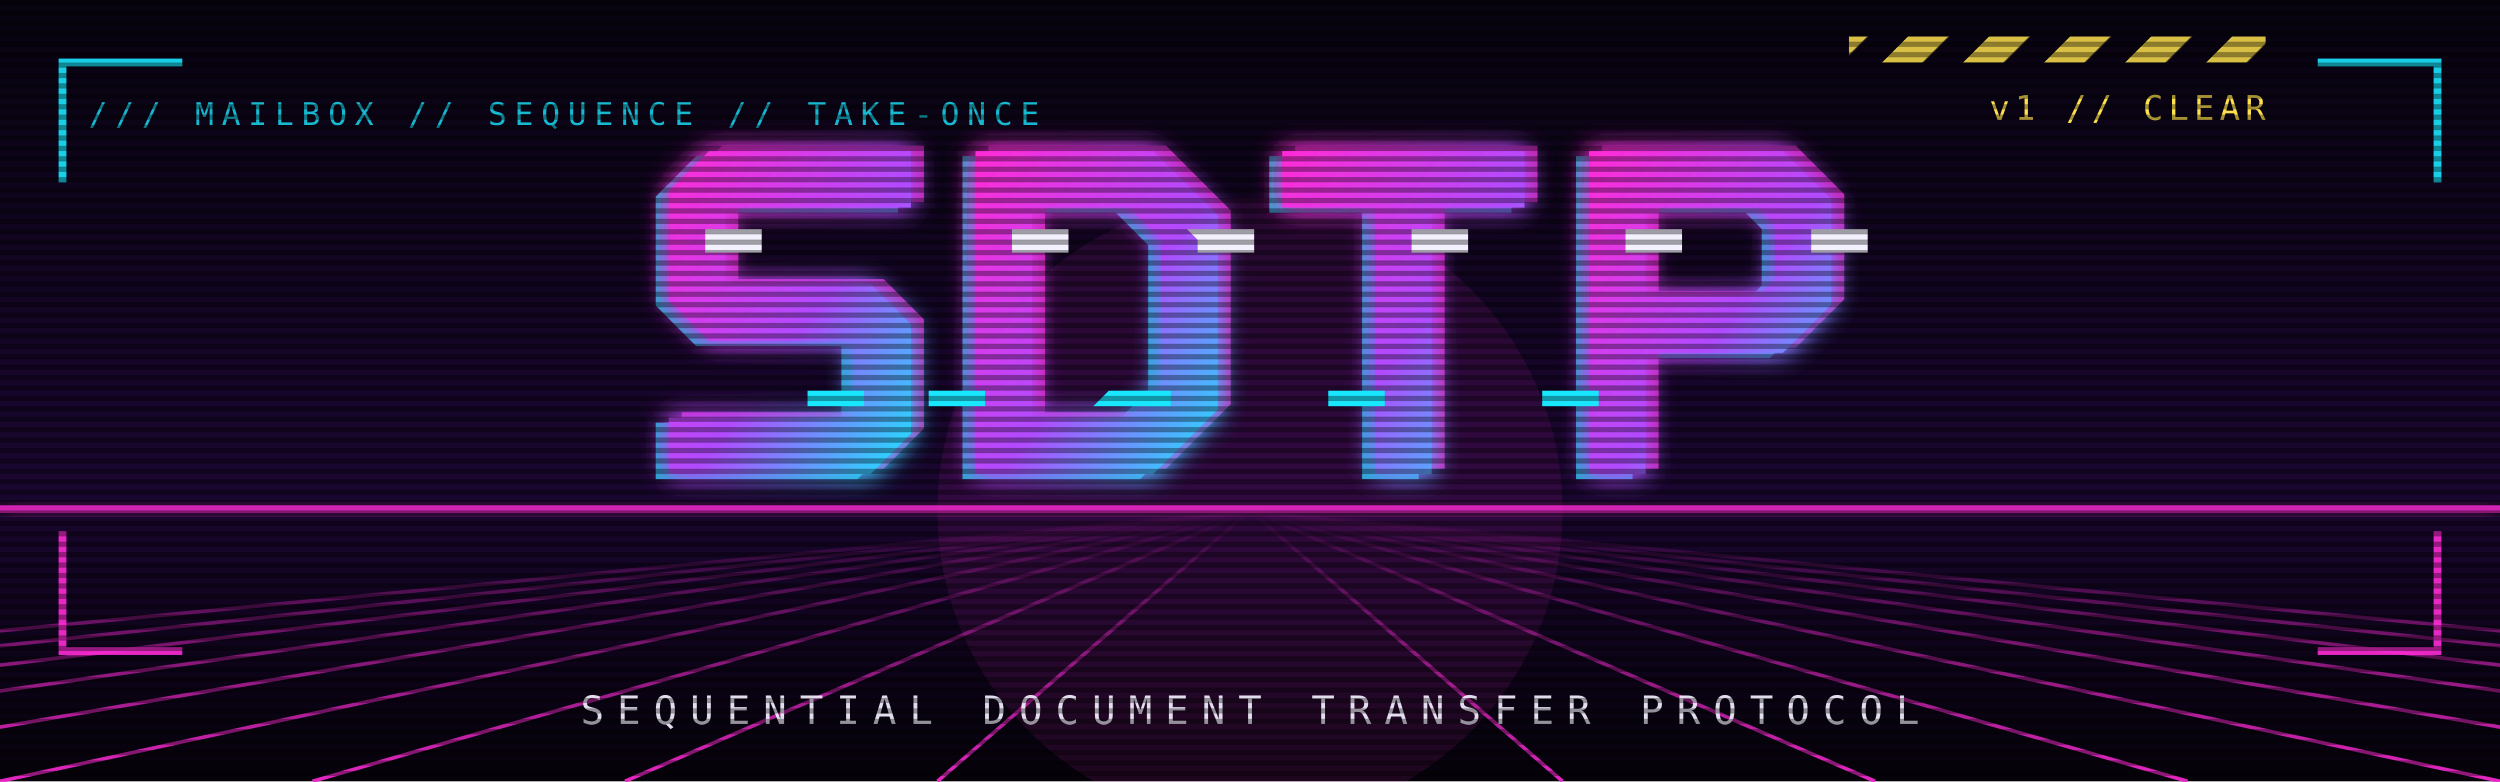
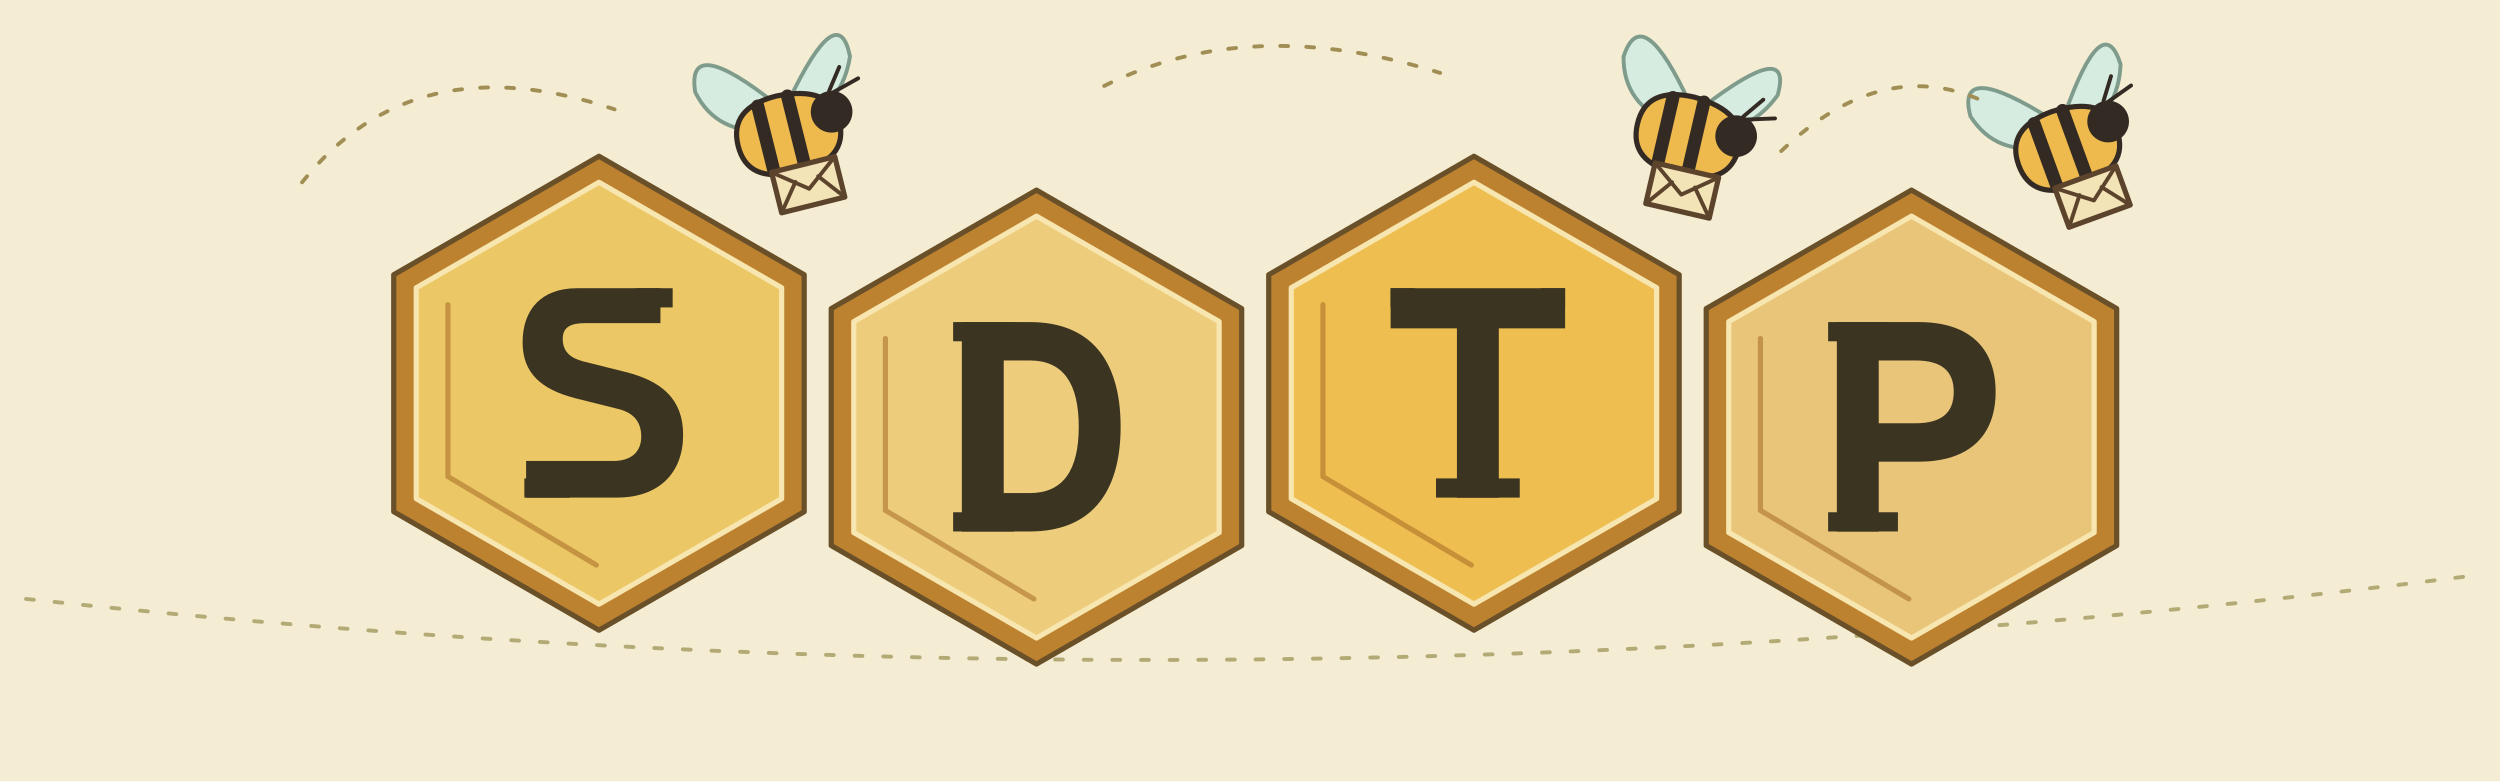
- <svg xmlns="http://www.w3.org/2000/svg" viewBox="0 0 960 300" width="960" height="300" role="img" aria-labelledby="t d">
-   <defs>
-     <linearGradient id="neon" x1="0" y1="0" x2="1" y2="1">
-       <stop offset="0" stop-color="#ff2bd6" />
-       <stop offset="0.55" stop-color="#b14bff" />
-       <stop offset="1" stop-color="#18e7ff" />
-     </linearGradient>
-     <linearGradient id="sky" x1="0" y1="0" x2="0" y2="1">
-       <stop offset="0" stop-color="#07030f" />
-       <stop offset="0.62" stop-color="#1a0630" />
-       <stop offset="1" stop-color="#05020a" />
-     </linearGradient>
-     <linearGradient id="fade" x1="0" y1="0" x2="0" y2="1">
-       <stop offset="0" stop-color="#ff2bd6" stop-opacity="0" />
-       <stop offset="1" stop-color="#ff2bd6" stop-opacity="0.9" />
-     </linearGradient>
-     <pattern id="scan" width="4" height="4" patternUnits="userSpaceOnUse">
-       <rect width="4" height="2" fill="#000" opacity="0.35" />
-     </pattern>
-     <pattern id="hazard" width="22" height="22" patternUnits="userSpaceOnUse" patternTransform="rotate(45)">
-       <rect width="11" height="22" fill="#ffe14d" />
-     </pattern>
-     <filter id="glow" x="-20%" y="-40%" width="140%" height="180%">
-       <feGaussianBlur stdDeviation="5" result="b" />
-       <feMerge>
-         <feMergeNode in="b" />
-         <feMergeNode in="b" />
-         <feMergeNode in="SourceGraphic" />
-       </feMerge>
-     </filter>
-     <clipPath id="band1">
-       <rect x="0" y="88" width="960" height="9" />
-     </clipPath>
-     <clipPath id="band2">
-       <rect x="0" y="150" width="960" height="6" />
-     </clipPath>
-   </defs>
-   <rect width="960" height="300" fill="url(#sky)" />
-   <circle cx="480.0" cy="196" r="120" fill="#ff2bd6" opacity="0.10" />
-   <g stroke="url(#fade)" stroke-width="1.4" fill="none">
-     <line x1="480.0" y1="196" x2="-600.0" y2="300" />
-     <line x1="480.0" y1="196" x2="-480.0" y2="300" />
-     <line x1="480.0" y1="196" x2="-360.0" y2="300" />
-     <line x1="480.0" y1="196" x2="-240.0" y2="300" />
-     <line x1="480.0" y1="196" x2="-120.0" y2="300" />
-     <line x1="480.0" y1="196" x2="0.0" y2="300" />
-     <line x1="480.0" y1="196" x2="120.0" y2="300" />
-     <line x1="480.0" y1="196" x2="240.0" y2="300" />
-     <line x1="480.0" y1="196" x2="360.0" y2="300" />
-     <line x1="480.0" y1="196" x2="480.0" y2="300" />
-     <line x1="480.0" y1="196" x2="600.0" y2="300" />
-     <line x1="480.0" y1="196" x2="720.0" y2="300" />
-     <line x1="480.0" y1="196" x2="840.0" y2="300" />
-     <line x1="480.0" y1="196" x2="960.0" y2="300" />
-     <line x1="480.0" y1="196" x2="1080.0" y2="300" />
-     <line x1="480.0" y1="196" x2="1200.0" y2="300" />
-     <line x1="480.0" y1="196" x2="1320.0" y2="300" />
-     <line x1="480.0" y1="196" x2="1440.0" y2="300" />
-     <line x1="480.0" y1="196" x2="1560.0" y2="300" />
-     <line x1="0" y1="206" x2="960" y2="206" opacity="0.35" />
-     <line x1="0" y1="220" x2="960" y2="220" opacity="0.47" />
-     <line x1="0" y1="240" x2="960" y2="240" opacity="0.59" />
-     <line x1="0" y1="266" x2="960" y2="266" opacity="0.71" />
-     <line x1="0" y1="300" x2="960" y2="300" opacity="0.83" />
+ <svg xmlns="http://www.w3.org/2000/svg" width="960" height="300" viewBox="0 0 960 300" role="img" aria-labelledby="title desc">
+   <path fill="#f4edd3" d="M0 0H960V300H0Z" />
+   <path d="M10 230Q480 281 950 221" fill="none" stroke="#b3aa76" stroke-width="1.5" stroke-linecap="round" stroke-linejoin="round" stroke-dasharray="3 8" />
+   <g transform="translate(84 0)">
+     <path d="M224.81 196.50L146.00 242.00L67.19 196.50L67.19 105.50L146.00 60.00L224.81 105.50Z" fill="#bd8230" stroke="#6a5029" stroke-width="2" stroke-linecap="round" stroke-linejoin="round" />
+     <path d="M216.15 191.50L146.00 232.00L75.85 191.50L75.85 110.50L146.00 70.00L216.15 110.50Z" fill="#ecc765" stroke="#f7e6af" stroke-width="2" stroke-linecap="round" stroke-linejoin="round" />
+     <g transform="translate(114 108)  scale(0.67)">
+       <path d="M83 4H35C15 4 4 16 4 35C4 53 15 62 34 67L58 73C67 75 72 80 72 89C72 98 66 103 56 103H6V124H58C82 124 96 110 96 88C96 67 83 57 63 52L39 46C31 44 27 40 27 33C27 26 32 24 40 24H83Z" fill="#3b3421" fill-rule="evenodd" />
+       <path d="M5 113h26v11h-26Z" fill="#3b3421" />
+       <path d="M69 4h21v11h-21Z" fill="#3b3421" />
+     </g>
+     <path d="M88 117v66l57 34" fill="none" stroke="#a66a24" stroke-width="2" stroke-linecap="round" stroke-linejoin="round" opacity=".55" />
+     <path d="M392.81 209.50L314.00 255.00L235.19 209.50L235.19 118.50L314.00 73.00L392.81 118.50Z" fill="#bd8230" stroke="#6a5029" stroke-width="2" stroke-linecap="round" stroke-linejoin="round" />
+     <path d="M384.15 204.50L314.00 245.00L243.85 204.50L243.85 123.50L314.00 83.00L384.15 123.50Z" fill="#edcd7c" stroke="#f7e6af" stroke-width="2" stroke-linecap="round" stroke-linejoin="round" />
+     <g transform="translate(282 121)  scale(0.67)">
+       <path d="M5 4H44C78 4 96 25 96 64C96 103 78 124 44 124H5ZM29 26V102H44C63 102 72 89 72 64C72 39 63 26 44 26Z" fill="#3b3421" fill-rule="evenodd" />
+       <path d="M0 4h35v11h-35Z" fill="#3b3421" />
+       <path d="M0 113h35v11h-35Z" fill="#3b3421" />
+     </g>
+     <path d="M256 130v66l57 34" fill="none" stroke="#a66a24" stroke-width="2" stroke-linecap="round" stroke-linejoin="round" opacity=".55" />
+     <path d="M560.81 196.50L482.00 242.00L403.19 196.50L403.19 105.50L482.00 60.00L560.81 105.50Z" fill="#bd8230" stroke="#6a5029" stroke-width="2" stroke-linecap="round" stroke-linejoin="round" />
+     <path d="M552.15 191.50L482.00 232.00L411.85 191.50L411.85 110.50L482.00 70.00L552.15 110.50Z" fill="#eebf50" stroke="#f7e6af" stroke-width="2" stroke-linecap="round" stroke-linejoin="round" />
+     <g transform="translate(450 108)  scale(0.67)">
+       <path d="M0 4H100V27H62V124H38V27H0Z" fill="#3b3421" fill-rule="evenodd" />
+       <path d="M26 113h48v11h-48Z" fill="#3b3421" />
+       <path d="M0 4h14v11h-14Z" fill="#3b3421" />
+       <path d="M86 4h14v11h-14Z" fill="#3b3421" />
+     </g>
+     <path d="M424 117v66l57 34" fill="none" stroke="#a66a24" stroke-width="2" stroke-linecap="round" stroke-linejoin="round" opacity=".55" />
+     <path d="M728.81 209.50L650.00 255.00L571.19 209.50L571.19 118.50L650.00 73.00L728.81 118.50Z" fill="#bd8230" stroke="#6a5029" stroke-width="2" stroke-linecap="round" stroke-linejoin="round" />
+     <path d="M720.15 204.50L650.00 245.00L579.85 204.50L579.85 123.50L650.00 83.00L720.15 123.50Z" fill="#e9c57a" stroke="#f7e6af" stroke-width="2" stroke-linecap="round" stroke-linejoin="round" />
+     <g transform="translate(618 121)  scale(0.67)">
+       <path d="M5 4H52C81 4 96 19 96 44C96 69 81 84 52 84H29V124H5ZM29 26V62H50C65 62 72 56 72 44C72 32 65 26 50 26Z" fill="#3b3421" fill-rule="evenodd" />
+       <path d="M0 4h35v11h-35Z" fill="#3b3421" />
+       <path d="M0 113h40v11h-40Z" fill="#3b3421" />
+     </g>
+     <path d="M592 130v66l57 34" fill="none" stroke="#a66a24" stroke-width="2" stroke-linecap="round" stroke-linejoin="round" opacity=".55" />
+     <g transform="translate(214 40) rotate(-14)">
+       <path d="M0 0Q-27-35-29-12Q-25 6-5 9M5 0Q33-34 32-11Q25 6 7 9" fill="#d7ece1" stroke="#7e9b8b" stroke-width="1.5" stroke-linecap="round" stroke-linejoin="round" />
+       <path d="M-18 12Q-18-3 1-3Q22-2 22 12Q22 28 1 27Q-18 27-18 12Z" fill="#efba4d" stroke="#332a24" stroke-width="2" stroke-linecap="round" stroke-linejoin="round" />
+       <path d="M-7-1v26M5-2v29" fill="none" stroke="#332a24" stroke-width="5" stroke-linecap="round" stroke-linejoin="round" />
+       <circle cx="20" cy="8" r="8" fill="#332a24" />
+       <path d="M21 0l6-8m-5 9 11-3" fill="none" stroke="#332a24" stroke-width="1.5" stroke-linecap="round" stroke-linejoin="round" />
+       <g transform="translate(-8 25) rotate(0)">
+         <path d="M0 0H25V16H0Z" fill="#f3e4b8" stroke="#5b432c" stroke-width="2" stroke-linecap="round" stroke-linejoin="round" />
+         <path d="M0 0L12.5 9.6L25 0M0 16L8.0 5.76M25 16L17.0 5.76" fill="none" stroke="#5b432c" stroke-width="1.5" stroke-linecap="round" stroke-linejoin="round" />
+       </g>
+     </g>
+     <g transform="translate(565 40) rotate(13)">
+       <path d="M0 0Q-27-35-29-12Q-25 6-5 9M5 0Q33-34 32-11Q25 6 7 9" fill="#d7ece1" stroke="#7e9b8b" stroke-width="1.5" stroke-linecap="round" stroke-linejoin="round" />
+       <path d="M-18 12Q-18-3 1-3Q22-2 22 12Q22 28 1 27Q-18 27-18 12Z" fill="#efba4d" stroke="#332a24" stroke-width="2" stroke-linecap="round" stroke-linejoin="round" />
+       <path d="M-7-1v26M5-2v29" fill="none" stroke="#332a24" stroke-width="5" stroke-linecap="round" stroke-linejoin="round" />
+       <circle cx="20" cy="8" r="8" fill="#332a24" />
+       <path d="M21 0l6-8m-5 9 11-3" fill="none" stroke="#332a24" stroke-width="1.5" stroke-linecap="round" stroke-linejoin="round" />
+       <g transform="translate(-8 25) rotate(0)">
+         <path d="M0 0H25V16H0Z" fill="#f3e4b8" stroke="#5b432c" stroke-width="2" stroke-linecap="round" stroke-linejoin="round" />
+         <path d="M0 0L12.5 9.6L25 0M0 16L8.0 5.76M25 16L17.0 5.76" fill="none" stroke="#5b432c" stroke-width="1.5" stroke-linecap="round" stroke-linejoin="round" />
+       </g>
+     </g>
+     <g transform="translate(704 46) rotate(-20)">
+       <path d="M0 0Q-27-35-29-12Q-25 6-5 9M5 0Q33-34 32-11Q25 6 7 9" fill="#d7ece1" stroke="#7e9b8b" stroke-width="1.5" stroke-linecap="round" stroke-linejoin="round" />
+       <path d="M-18 12Q-18-3 1-3Q22-2 22 12Q22 28 1 27Q-18 27-18 12Z" fill="#efba4d" stroke="#332a24" stroke-width="2" stroke-linecap="round" stroke-linejoin="round" />
+       <path d="M-7-1v26M5-2v29" fill="none" stroke="#332a24" stroke-width="5" stroke-linecap="round" stroke-linejoin="round" />
+       <circle cx="20" cy="8" r="8" fill="#332a24" />
+       <path d="M21 0l6-8m-5 9 11-3" fill="none" stroke="#332a24" stroke-width="1.5" stroke-linecap="round" stroke-linejoin="round" />
+       <g transform="translate(-8 25) rotate(0)">
+         <path d="M0 0H25V16H0Z" fill="#f3e4b8" stroke="#5b432c" stroke-width="2" stroke-linecap="round" stroke-linejoin="round" />
+         <path d="M0 0L12.5 9.6L25 0M0 16L8.0 5.76M25 16L17.0 5.76" fill="none" stroke="#5b432c" stroke-width="1.5" stroke-linecap="round" stroke-linejoin="round" />
+       </g>
+     </g>
+     <path d="M32 70Q75 16 152 42M340 33Q396 5 469 28M600 58Q640 20 680 40" fill="none" stroke="#a18e54" stroke-width="1.5" stroke-linecap="round" stroke-linejoin="round" stroke-dasharray="3 7" />
  </g>
-   <rect x="0" y="194" width="960" height="3" fill="#ff2bd6" opacity="0.8" filter="url(#glow)" />
-   <g fill="none" stroke="#18e7ff" stroke-width="3" opacity="0.9">
-     <path d="M24 70V24H70" />
-     <path d="M890 24H936V70" />
-     <path d="M24 204V250H70" stroke="#ff2bd6" />
-     <path d="M890 250H936V204" stroke="#ff2bd6" />
-   </g>
-   <rect x="710" y="14" width="160" height="10" fill="url(#hazard)" opacity="0.85" />
-   <text x="870" y="46" text-anchor="end" font-family="ui-monospace, 'DejaVu Sans Mono', Menlo, Consolas, monospace" font-size="13" fill="#ffe14d" letter-spacing="2">v1 // CLEAR</text>
-   <text x="34" y="48" font-family="ui-monospace, 'DejaVu Sans Mono', Menlo, Consolas, monospace" font-size="12" fill="#18e7ff" opacity="0.8" letter-spacing="3">/// MAILBOX // SEQUENCE // TAKE-ONCE</text>
-   <g fill="#18e7ff" opacity="0.75" transform="translate(-5 2)">
-     <path transform="translate(256.8 58) scale(1.55)" d="M10 0H60V14H14V33H50L60 43V70L50 80H0V66H46V47H10L0 37V10Z" fill-rule="evenodd" />
-     <path transform="translate(374.6 58) scale(1.55)" d="M0 0H44L60 16V64L44 80H0Z M14 14V66H38L46 58V22L38 14Z" fill-rule="evenodd" />
-     <path transform="translate(492.4 58) scale(1.55)" d="M0 0H60V14H37V80H23V14H0Z" fill-rule="evenodd" />
-     <path transform="translate(610.2 58) scale(1.55)" d="M0 0H48L60 12V38L48 50H14V80H0Z M14 14V36H42L46 32V18L42 14Z" fill-rule="evenodd" />
-   </g>
-   <g fill="#ff2bd6" opacity="0.75" transform="translate(5 -2)">
-     <path transform="translate(256.8 58) scale(1.55)" d="M10 0H60V14H14V33H50L60 43V70L50 80H0V66H46V47H10L0 37V10Z" fill-rule="evenodd" />
-     <path transform="translate(374.6 58) scale(1.55)" d="M0 0H44L60 16V64L44 80H0Z M14 14V66H38L46 58V22L38 14Z" fill-rule="evenodd" />
-     <path transform="translate(492.4 58) scale(1.55)" d="M0 0H60V14H37V80H23V14H0Z" fill-rule="evenodd" />
-     <path transform="translate(610.2 58) scale(1.55)" d="M0 0H48L60 12V38L48 50H14V80H0Z M14 14V36H42L46 32V18L42 14Z" fill-rule="evenodd" />
-   </g>
-   <g fill="url(#neon)" filter="url(#glow)">
-     <path transform="translate(256.8 58) scale(1.55)" d="M10 0H60V14H14V33H50L60 43V70L50 80H0V66H46V47H10L0 37V10Z" fill-rule="evenodd" />
-     <path transform="translate(374.6 58) scale(1.55)" d="M0 0H44L60 16V64L44 80H0Z M14 14V66H38L46 58V22L38 14Z" fill-rule="evenodd" />
-     <path transform="translate(492.4 58) scale(1.55)" d="M0 0H60V14H37V80H23V14H0Z" fill-rule="evenodd" />
-     <path transform="translate(610.2 58) scale(1.55)" d="M0 0H48L60 12V38L48 50H14V80H0Z M14 14V36H42L46 32V18L42 14Z" fill-rule="evenodd" />
-   </g>
-   <g fill="#f4f1ff" clip-path="url(#band1)" transform="translate(14 0)">
-     <path transform="translate(256.8 58) scale(1.55)" d="M10 0H60V14H14V33H50L60 43V70L50 80H0V66H46V47H10L0 37V10Z" fill-rule="evenodd" />
-     <path transform="translate(374.6 58) scale(1.55)" d="M0 0H44L60 16V64L44 80H0Z M14 14V66H38L46 58V22L38 14Z" fill-rule="evenodd" />
-     <path transform="translate(492.4 58) scale(1.55)" d="M0 0H60V14H37V80H23V14H0Z" fill-rule="evenodd" />
-     <path transform="translate(610.2 58) scale(1.55)" d="M0 0H48L60 12V38L48 50H14V80H0Z M14 14V36H42L46 32V18L42 14Z" fill-rule="evenodd" />
-   </g>
-   <g fill="#18e7ff" clip-path="url(#band2)" transform="translate(-18 0)">
-     <path transform="translate(256.8 58) scale(1.55)" d="M10 0H60V14H14V33H50L60 43V70L50 80H0V66H46V47H10L0 37V10Z" fill-rule="evenodd" />
-     <path transform="translate(374.6 58) scale(1.55)" d="M0 0H44L60 16V64L44 80H0Z M14 14V66H38L46 58V22L38 14Z" fill-rule="evenodd" />
-     <path transform="translate(492.4 58) scale(1.55)" d="M0 0H60V14H37V80H23V14H0Z" fill-rule="evenodd" />
-     <path transform="translate(610.2 58) scale(1.55)" d="M0 0H48L60 12V38L48 50H14V80H0Z M14 14V36H42L46 32V18L42 14Z" fill-rule="evenodd" />
-   </g>
-   <text x="480.0" y="278" text-anchor="middle" font-family="ui-monospace, 'DejaVu Sans Mono', Menlo, Consolas, monospace" font-size="15" fill="#f4f1ff" letter-spacing="5" opacity="0.92">SEQUENTIAL DOCUMENT TRANSFER PROTOCOL</text>
-   <rect width="960" height="300" fill="url(#scan)" />
</svg>
